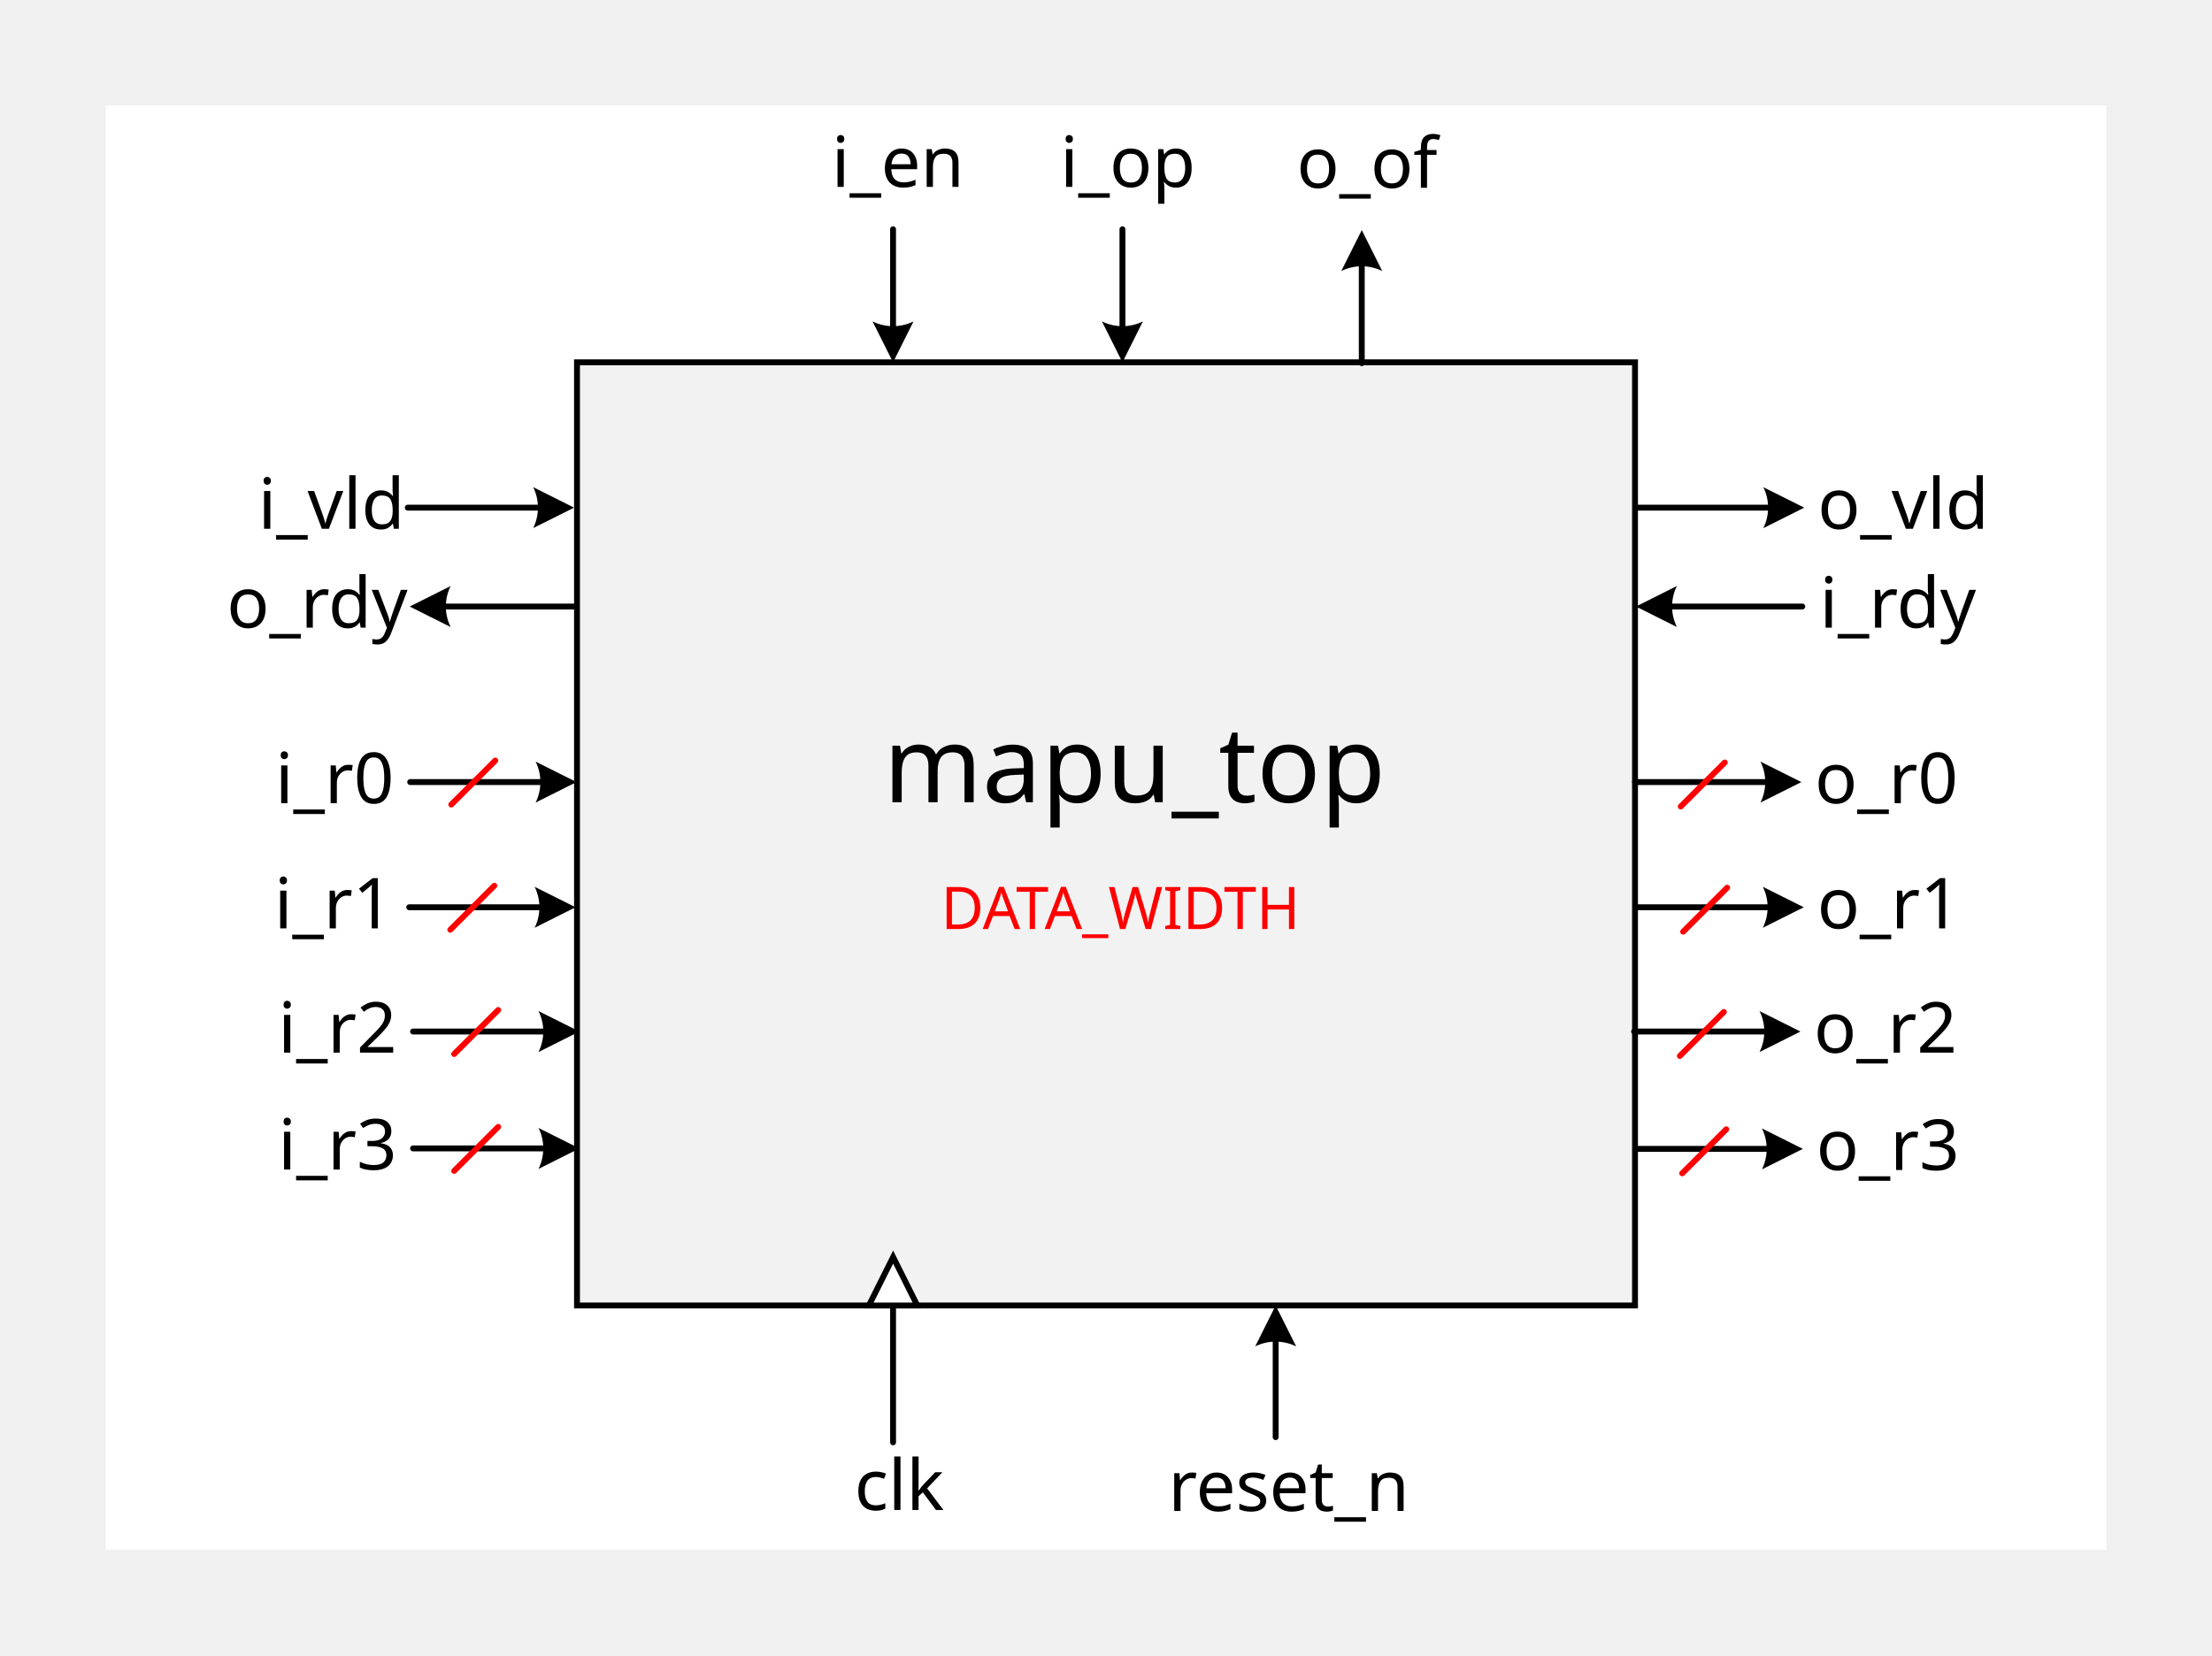
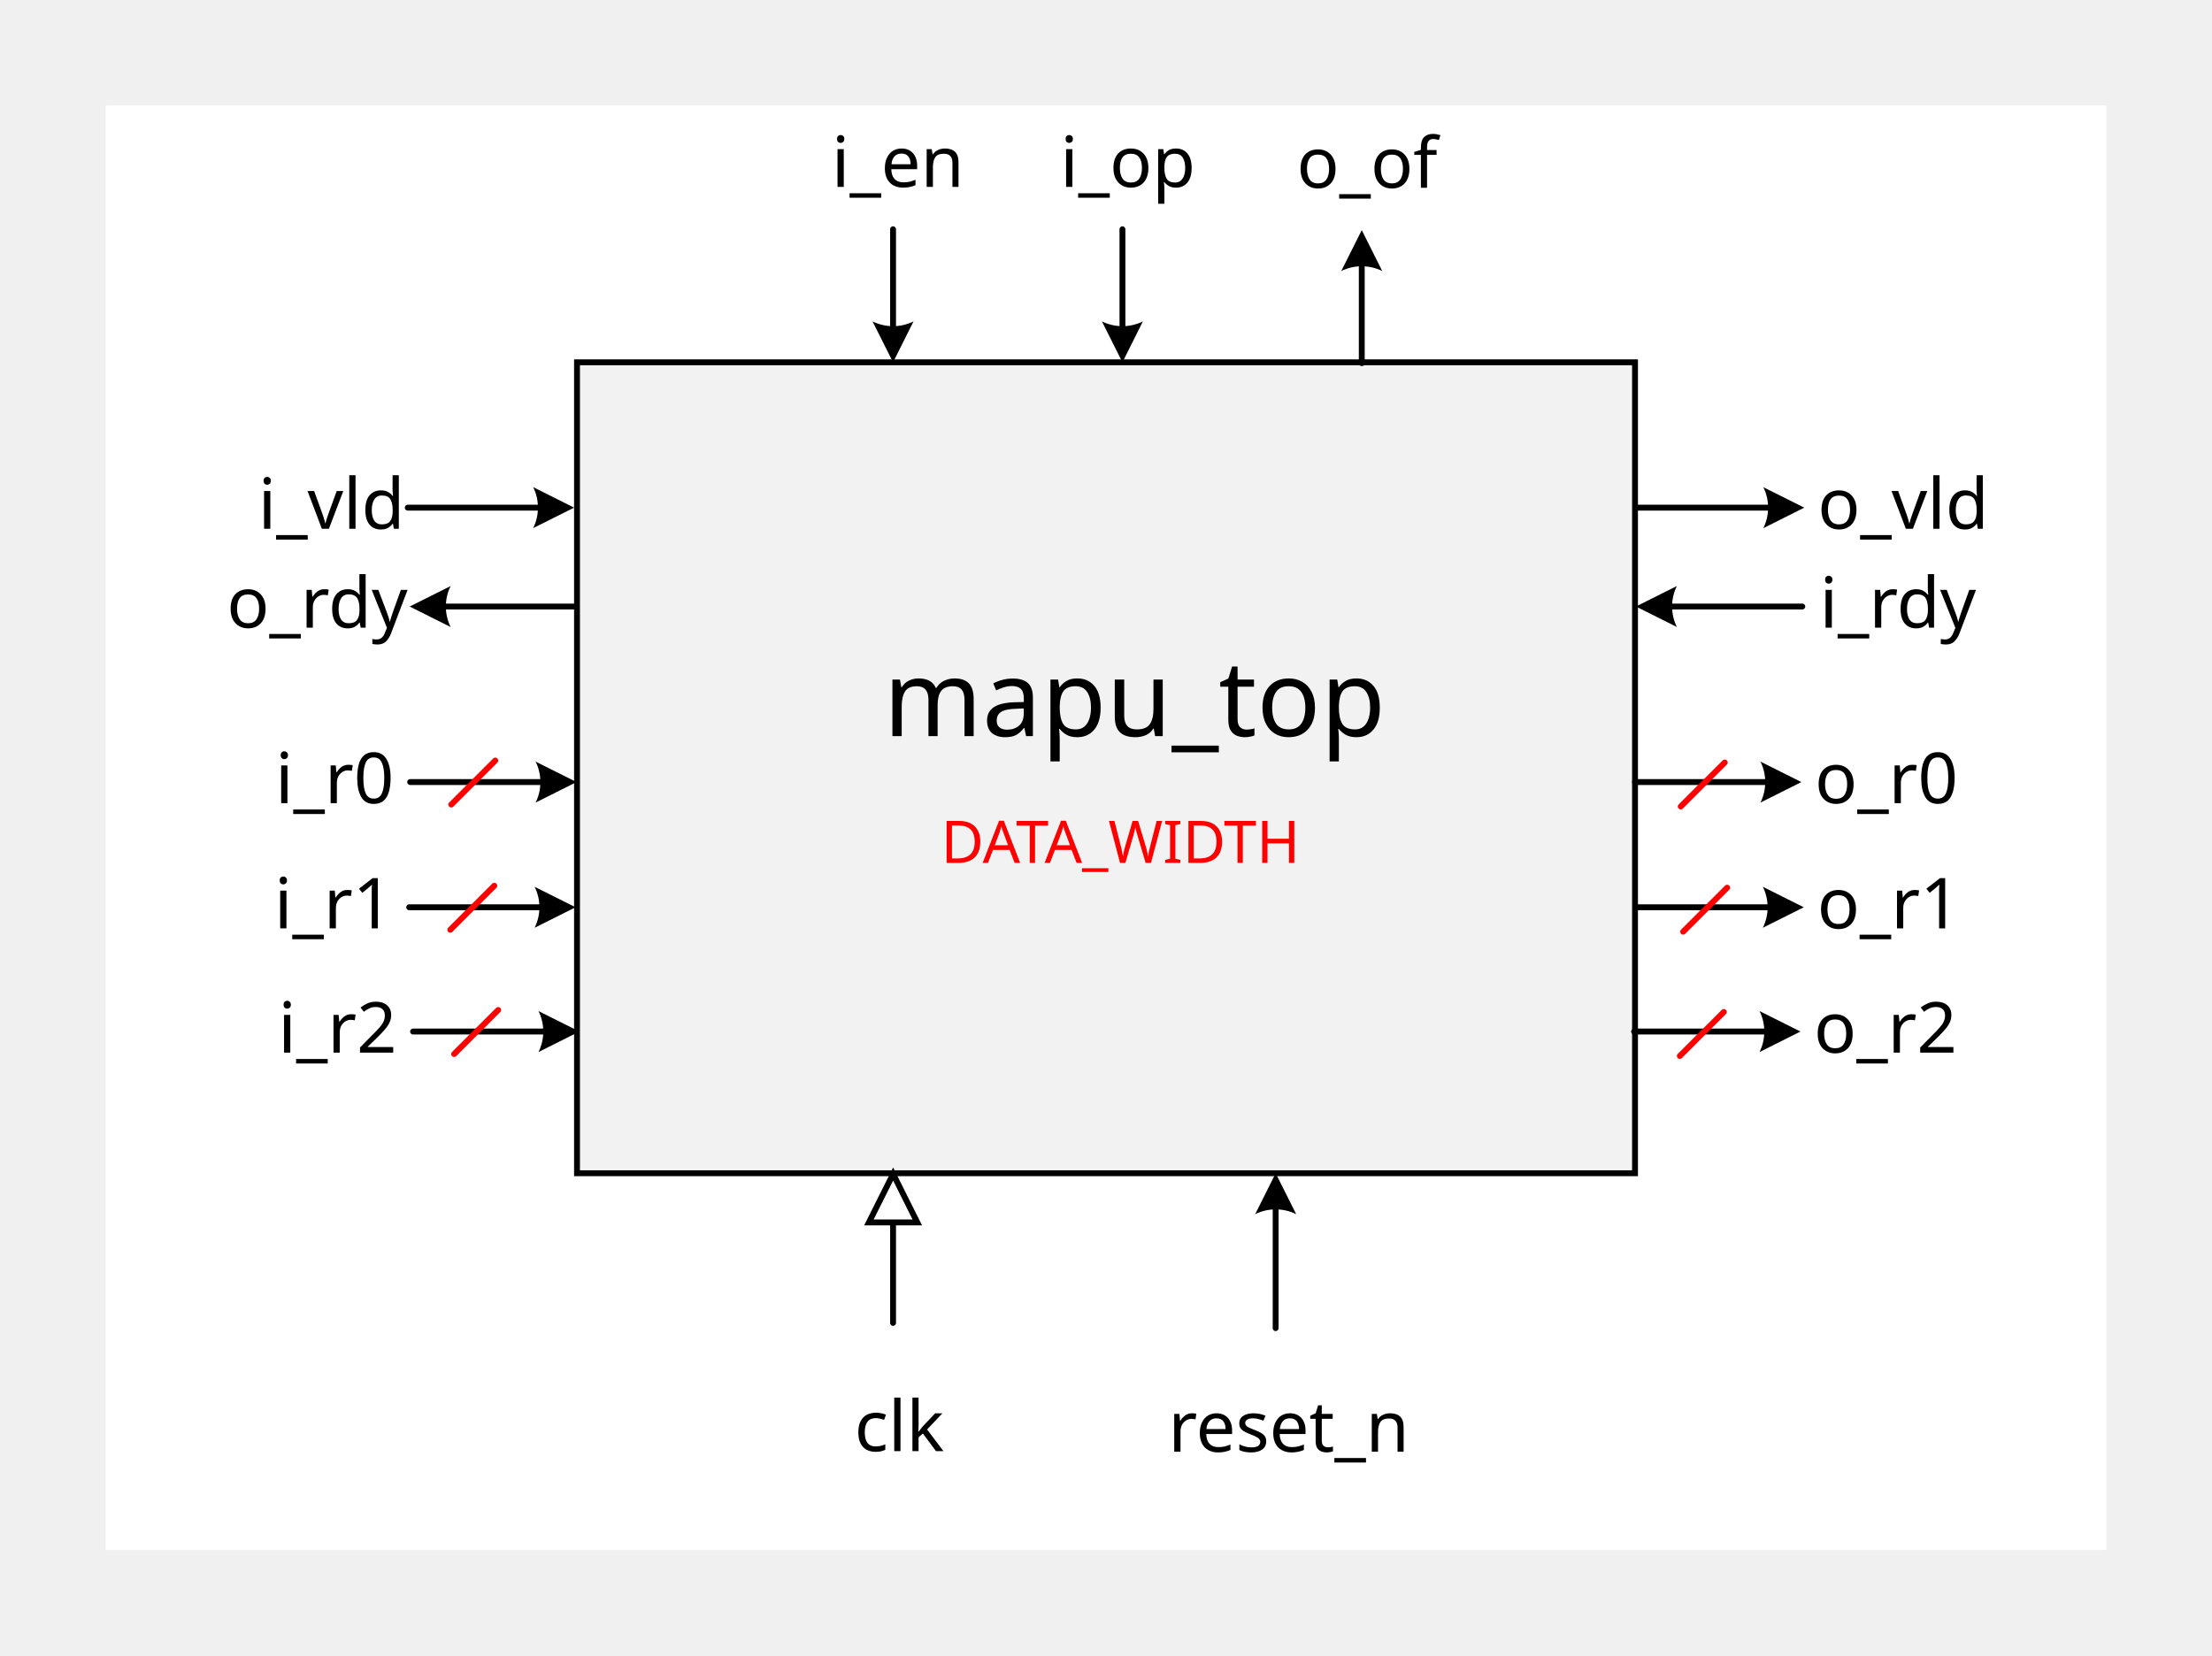
<svg xmlns="http://www.w3.org/2000/svg" xmlns:xlink="http://www.w3.org/1999/xlink" width="5.235in" height="3.919in" viewBox="0 0 376.943 282.169" xml:space="preserve" color-interpolation-filters="sRGB" class="st13">
  <style type="text/css">
	
		.st1 {fill:#ffffff;stroke:none;stroke-width:0.25}
		.st2 {fill:#f2f2f2;stroke:#000000;stroke-width:1}
		.st3 {fill:#000000;font-family:Calibri;font-size:1.5em}
		.st4 {fill:#ff0000;font-size:0.556em}
		.st5 {marker-end:url(#mrkr5-14);stroke:#000000;stroke-linecap:round;stroke-linejoin:round;stroke-width:1}
		.st6 {fill:#000000;fill-opacity:1;stroke:#000000;stroke-opacity:1;stroke-width:0.284}
		.st7 {stroke:#000000;stroke-linecap:round;stroke-linejoin:round;stroke-width:1}
		.st8 {fill:#ffffff;stroke:#000000;stroke-width:1}
		.st9 {fill:none;stroke:none;stroke-width:0.25}
		.st10 {fill:#000000;font-family:Calibri;font-size:1em}
		.st11 {stroke:#ff0000;stroke-linecap:round;stroke-linejoin:round;stroke-width:1}
- 		.st12 {marker-start:url(#mrkr5-153);stroke:#000000;stroke-linecap:round;stroke-linejoin:round;stroke-width:1}
+ 		.st12 {marker-start:url(#mrkr5-129);stroke:#000000;stroke-linecap:round;stroke-linejoin:round;stroke-width:1}
		.st13 {fill:none;fill-rule:evenodd;font-size:12px;overflow:visible;stroke-linecap:square;stroke-miterlimit:3}
	
	</style>
  <defs id="Markers">
    <g id="lend5">
      <path d="M 2 1 L 0 0 L 1.981 -0.993 C 1.672 -0.365 1.673 0.373 1.985 1 " style="stroke:none" />
    </g>
    <marker id="mrkr5-14" class="st6" refX="-6.16" orient="auto" markerUnits="strokeWidth" overflow="visible">
      <use xlink:href="#lend5" transform="scale(-3.52,-3.52) " />
    </marker>
-     <marker id="mrkr5-153" class="st6" refX="5.8" orient="auto" markerUnits="strokeWidth" overflow="visible">
+     <marker id="mrkr5-129" class="st6" refX="5.8" orient="auto" markerUnits="strokeWidth" overflow="visible">
      <use xlink:href="#lend5" transform="scale(3.52) " />
    </marker>
  </defs>
  <g>
    <g id="shape95-1" transform="translate(18.4252,-18.1417)">
      <rect x="0" y="36.122" width="340.441" height="246.047" class="st1" />
    </g>
    <g id="shape71-3" transform="translate(18,-18)">
      <rect x="0" y="36" width="340.943" height="246.169" class="st1" />
    </g>
-     <g id="shape1-5" transform="translate(98.3268,-59.6673)">
-       <rect x="0" y="121.412" width="180.293" height="160.758" class="st2" />
-       <text x="52.22" y="196.39" class="st3">mapu_top <tspan x="62.02" dy="2.16em" class="st4">DATA_WIDTH</tspan>
+     <g id="shape1-5" transform="translate(98.3268,-82.2047)">
+       <rect x="0" y="143.949" width="180.293" height="138.22" class="st2" />
+       <text x="52.22" y="207.66" class="st3">mapu_top <tspan x="62.02" dy="2.16em" class="st4">DATA_WIDTH</tspan>
      </text>
    </g>
    <g id="shape8-9" transform="translate(434.354,39.0672) rotate(90)">
      <path d="M0 282.17 L16.52 282.17" class="st5" />
    </g>
    <g id="shape10-15" transform="translate(473.443,39.0672) rotate(90)">
      <path d="M0 282.17 L16.52 282.17" class="st5" />
    </g>
-     <g id="shape11-20" transform="translate(-64.7874,244.943) rotate(-90)">
-       <path d="M0 282.17 L16.28 282.17" class="st5" />
+     <g id="shape11-20" transform="translate(-64.7874,226.362) rotate(-90)">
+       <path d="M0 282.17 L20.24 282.17" class="st5" />
    </g>
-     <g id="shape12-25" transform="translate(-129.984,245.829) rotate(-90)">
-       <path d="M0 282.17 L23.33 282.17" class="st7" />
+     <g id="shape12-25" transform="translate(-129.984,225.476) rotate(-90)">
+       <path d="M0 282.17 L25.51 282.17" class="st7" />
    </g>
-     <g id="shape14-28" transform="translate(148.066,-59.6673)">
+     <g id="shape14-28" transform="translate(148.066,-73.8258)">
      <path d="M8.25 282.17 L4.13 273.92 L0 282.17 L8.25 282.17 Z" class="st8" />
    </g>
    <g id="shape18-30" transform="translate(136.296,-243.919)">
      <rect x="0" y="262.169" width="31.821" height="20" class="st9" />
      <text x="5.41" y="275.77" class="st10">i_en</text>
    </g>
    <g id="shape19-33" transform="translate(175.428,-243.919)">
      <rect x="0" y="262.169" width="31.821" height="20" class="st9" />
      <text x="5.23" y="275.77" class="st10">i_op</text>
    </g>
-     <g id="shape20-36" transform="translate(138.012,-18.4075)">
+     <g id="shape20-36" transform="translate(138.012,-28.4469)">
      <rect x="0" y="262.169" width="28.478" height="20" class="st9" />
      <text x="7.6" y="275.77" class="st10">clk</text>
    </g>
-     <g id="shape21-39" transform="translate(194.907,-18.25)">
+     <g id="shape21-39" transform="translate(194.907,-28.3465)">
      <rect x="0" y="262.169" width="45.486" height="20" class="st9" />
      <text x="4.18" y="275.77" class="st10">reset_n</text>
    </g>
    <g id="group39-42" transform="translate(24.9022,-96.3602)">
      <g id="shape40-43" transform="translate(45.4859,-10)">
        <path d="M0 282.17 L22.19 282.17" class="st5" />
      </g>
      <g id="shape41-48" transform="translate(259.516,468.025) rotate(135)">
        <path d="M0 282.17 L10.61 282.17" class="st11" />
      </g>
      <g id="shape42-51">
        <rect x="0" y="262.169" width="45.486" height="20" class="st9" />
        <text x="22.49" y="275.77" class="st10">i_r2</text>
      </g>
    </g>
-     <g id="group43-54" transform="translate(24.9022,-76.439)">
-       <g id="shape44-55" transform="translate(45.4859,-10)">
+     <g id="group49-54" transform="translate(278.62,-138.88)">
+       <g id="shape6-55" transform="translate(3.05464E-05,-10) rotate(6.20258E-06)">
        <path d="M0 282.17 L22.19 282.17" class="st5" />
      </g>
-       <g id="shape45-60" transform="translate(259.516,468.025) rotate(135)">
+       <g id="shape17-60" transform="translate(214.821,468.358) rotate(135)">
        <path d="M0 282.17 L10.61 282.17" class="st11" />
      </g>
-       <g id="shape46-63">
-         <rect x="0" y="262.169" width="45.486" height="20" class="st9" />
-         <text x="22.49" y="275.77" class="st10">i_r3</text>
-       </g>
-     </g>
-     <g id="group49-66" transform="translate(278.62,-138.88)">
-       <g id="shape6-67" transform="translate(3.05464E-05,-10) rotate(6.20258E-06)">
-         <path d="M0 282.17 L22.19 282.17" class="st5" />
-       </g>
-       <g id="shape17-72" transform="translate(214.821,468.358) rotate(135)">
-         <path d="M0 282.17 L10.61 282.17" class="st11" />
-       </g>
-       <g id="shape23-75" transform="translate(26.6361,0)">
+       <g id="shape23-63" transform="translate(26.6361,0)">
        <rect x="0" y="262.169" width="52.613" height="20" class="st9" />
        <text x="4" y="275.77" class="st10">o_r0</text>
      </g>
    </g>
-     <g id="group50-78" transform="translate(279.027,-117.541)">
-       <g id="shape51-79" transform="translate(3.05464E-05,-10) rotate(6.20258E-06)">
+     <g id="group50-66" transform="translate(279.027,-117.541)">
+       <g id="shape51-67" transform="translate(3.05464E-05,-10) rotate(6.20258E-06)">
        <path d="M0 282.17 L22.19 282.17" class="st5" />
      </g>
-       <g id="shape52-84" transform="translate(214.821,468.358) rotate(135)">
+       <g id="shape52-72" transform="translate(214.821,468.358) rotate(135)">
        <path d="M0 282.17 L10.61 282.17" class="st11" />
      </g>
-       <g id="shape53-87" transform="translate(26.6361,0)">
+       <g id="shape53-75" transform="translate(26.6361,0)">
        <rect x="0" y="262.169" width="52.613" height="20" class="st9" />
        <text x="4" y="275.77" class="st10">o_r1</text>
      </g>
    </g>
-     <g id="group63-90" transform="translate(278.462,-96.3602)">
-       <g id="shape64-91" transform="translate(3.05464E-05,-10) rotate(6.20258E-06)">
+     <g id="group63-78" transform="translate(278.462,-96.3602)">
+       <g id="shape64-79" transform="translate(3.05464E-05,-10) rotate(6.20258E-06)">
        <path d="M0 282.17 L22.19 282.17" class="st5" />
      </g>
-       <g id="shape65-96" transform="translate(214.821,468.358) rotate(135)">
+       <g id="shape65-84" transform="translate(214.821,468.358) rotate(135)">
        <path d="M0 282.17 L10.61 282.17" class="st11" />
      </g>
-       <g id="shape66-99" transform="translate(26.6361,0)">
+       <g id="shape66-87" transform="translate(26.6361,0)">
        <rect x="0" y="262.169" width="52.613" height="20" class="st9" />
        <text x="4" y="275.77" class="st10">o_r2</text>
      </g>
    </g>
-     <g id="group67-102" transform="translate(278.87,-76.3602)">
-       <g id="shape68-103" transform="translate(3.05464E-05,-10) rotate(6.20258E-06)">
+     <g id="group72-90" transform="translate(24.4112,-138.88)">
+       <g id="shape73-91" transform="translate(45.4859,-10)">
        <path d="M0 282.17 L22.19 282.17" class="st5" />
      </g>
-       <g id="shape69-108" transform="translate(214.821,468.358) rotate(135)">
+       <g id="shape74-96" transform="translate(259.516,468.025) rotate(135)">
        <path d="M0 282.17 L10.61 282.17" class="st11" />
      </g>
-       <g id="shape70-111" transform="translate(26.6361,0)">
-         <rect x="0" y="262.169" width="52.613" height="20" class="st9" />
-         <text x="4" y="275.77" class="st10">o_r3</text>
-       </g>
-     </g>
-     <g id="group72-114" transform="translate(24.4112,-138.88)">
-       <g id="shape73-115" transform="translate(45.4859,-10)">
-         <path d="M0 282.17 L22.19 282.17" class="st5" />
-       </g>
-       <g id="shape74-120" transform="translate(259.516,468.025) rotate(135)">
-         <path d="M0 282.17 L10.61 282.17" class="st11" />
-       </g>
-       <g id="shape75-123">
+       <g id="shape75-99">
        <rect x="0" y="262.169" width="45.486" height="20" class="st9" />
        <text x="22.49" y="275.77" class="st10">i_r0</text>
      </g>
    </g>
-     <g id="group76-126" transform="translate(24.2444,-117.541)">
-       <g id="shape77-127" transform="translate(45.4859,-10)">
+     <g id="group76-102" transform="translate(24.2444,-117.541)">
+       <g id="shape77-103" transform="translate(45.4859,-10)">
        <path d="M0 282.17 L22.19 282.17" class="st5" />
      </g>
-       <g id="shape78-132" transform="translate(259.516,468.025) rotate(135)">
+       <g id="shape78-108" transform="translate(259.516,468.025) rotate(135)">
        <path d="M0 282.17 L10.61 282.17" class="st11" />
      </g>
-       <g id="shape79-135">
+       <g id="shape79-111">
        <rect x="0" y="262.169" width="45.486" height="20" class="st9" />
        <text x="22.49" y="275.77" class="st10">i_r1</text>
      </g>
    </g>
-     <g id="group80-138" transform="translate(279.111,-185.652)">
-       <g id="shape81-139" transform="translate(3.05464E-05,-10) rotate(6.20258E-06)">
+     <g id="group80-114" transform="translate(279.111,-185.652)">
+       <g id="shape81-115" transform="translate(3.05464E-05,-10) rotate(6.20258E-06)">
        <path d="M0 282.17 L22.19 282.17" class="st5" />
      </g>
-       <g id="shape83-144" transform="translate(26.6361,0)">
+       <g id="shape83-120" transform="translate(26.6361,0)">
        <rect x="0" y="262.169" width="52.613" height="20" class="st9" />
        <text x="4" y="275.77" class="st10">o_vld</text>
      </g>
    </g>
-     <g id="group84-147" transform="translate(278.777,-168.801)">
-       <g id="shape85-148" transform="translate(3.05464E-05,-10) rotate(6.20258E-06)">
+     <g id="group84-123" transform="translate(278.777,-168.801)">
+       <g id="shape85-124" transform="translate(3.05464E-05,-10) rotate(6.20258E-06)">
        <path d="M5.8 282.17 L6.16 282.17 L28.35 282.17" class="st12" />
      </g>
-       <g id="shape86-154" transform="translate(27.3031,0)">
+       <g id="shape86-130" transform="translate(27.3031,0)">
        <rect x="0" y="262.169" width="52.613" height="20" class="st9" />
        <text x="4" y="275.77" class="st10">i_rdy</text>
      </g>
    </g>
-     <g id="group87-157" transform="translate(97.8323,-185.652) scale(-1,1)">
-       <g id="shape88-158" transform="translate(3.05464E-05,-10) rotate(6.20258E-06)">
+     <g id="group87-133" transform="translate(97.8323,-185.652) scale(-1,1)">
+       <g id="shape88-134" transform="translate(3.05464E-05,-10) rotate(6.20258E-06)">
        <path d="M5.8 282.17 L6.16 282.17 L28.35 282.17" class="st12" />
      </g>
-       <g id="shape89-163" transform="translate(26.6361,0)">
+       <g id="shape89-139" transform="translate(26.6361,0)">
        <rect x="0" y="262.169" width="52.613" height="20" class="st9" />
        <text x="-27.21" y="275.77" transform="scale(-1,1)" class="st10">i_vld</text>
      </g>
    </g>
-     <g id="group90-166" transform="translate(98.1658,-168.801) scale(-1,1)">
-       <g id="shape91-167" transform="translate(3.05464E-05,-10) rotate(6.20258E-06)">
+     <g id="group90-142" transform="translate(98.1658,-168.801) scale(-1,1)">
+       <g id="shape91-143" transform="translate(3.05464E-05,-10) rotate(6.20258E-06)">
        <path d="M0 282.17 L22.19 282.17" class="st5" />
      </g>
-       <g id="shape92-172" transform="translate(27.3031,0)">
+       <g id="shape92-148" transform="translate(27.3031,0)">
        <rect x="0" y="262.169" width="52.613" height="20" class="st9" />
        <text x="-32.22" y="275.77" transform="scale(-1,1)" class="st10">o_rdy</text>
      </g>
    </g>
-     <g id="shape93-175" transform="translate(514.226,61.8937) rotate(90) scale(-1,1)">
+     <g id="shape93-151" transform="translate(514.226,61.8937) rotate(90) scale(-1,1)">
      <path d="M0 282.17 L16.52 282.17" class="st5" />
    </g>
-     <g id="shape94-180" transform="translate(216.21,-243.77)">
+     <g id="shape94-156" transform="translate(216.21,-243.77)">
      <rect x="0" y="262.169" width="31.821" height="20" class="st9" />
      <text x="4.76" y="275.77" class="st10">o_of</text>
    </g>
  </g>
</svg>
